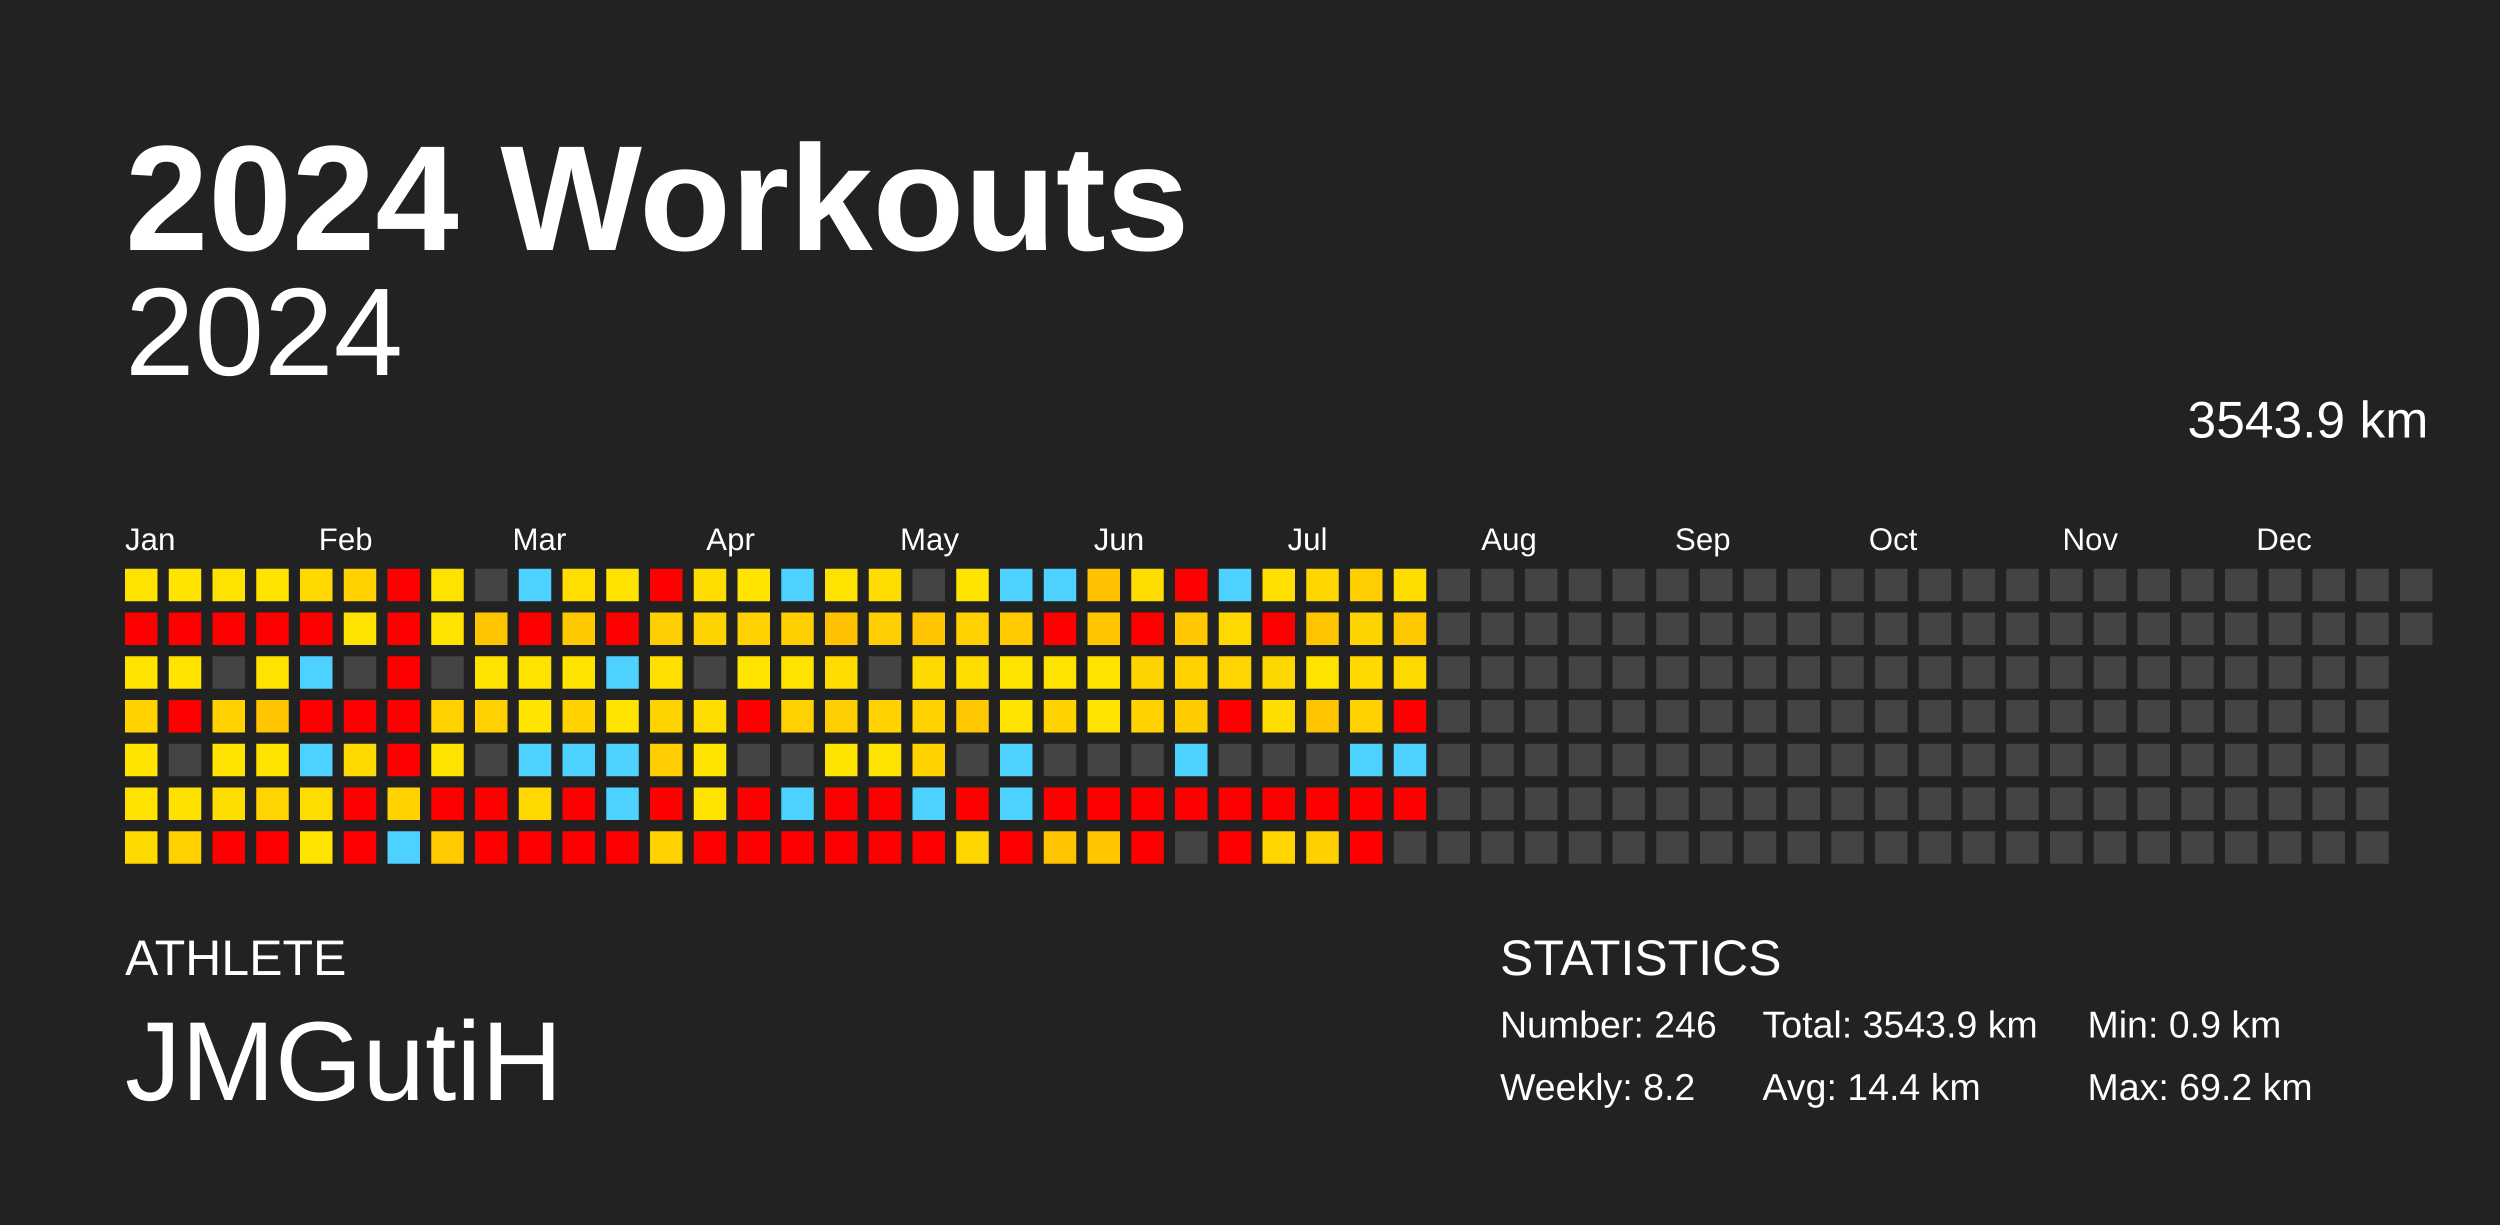
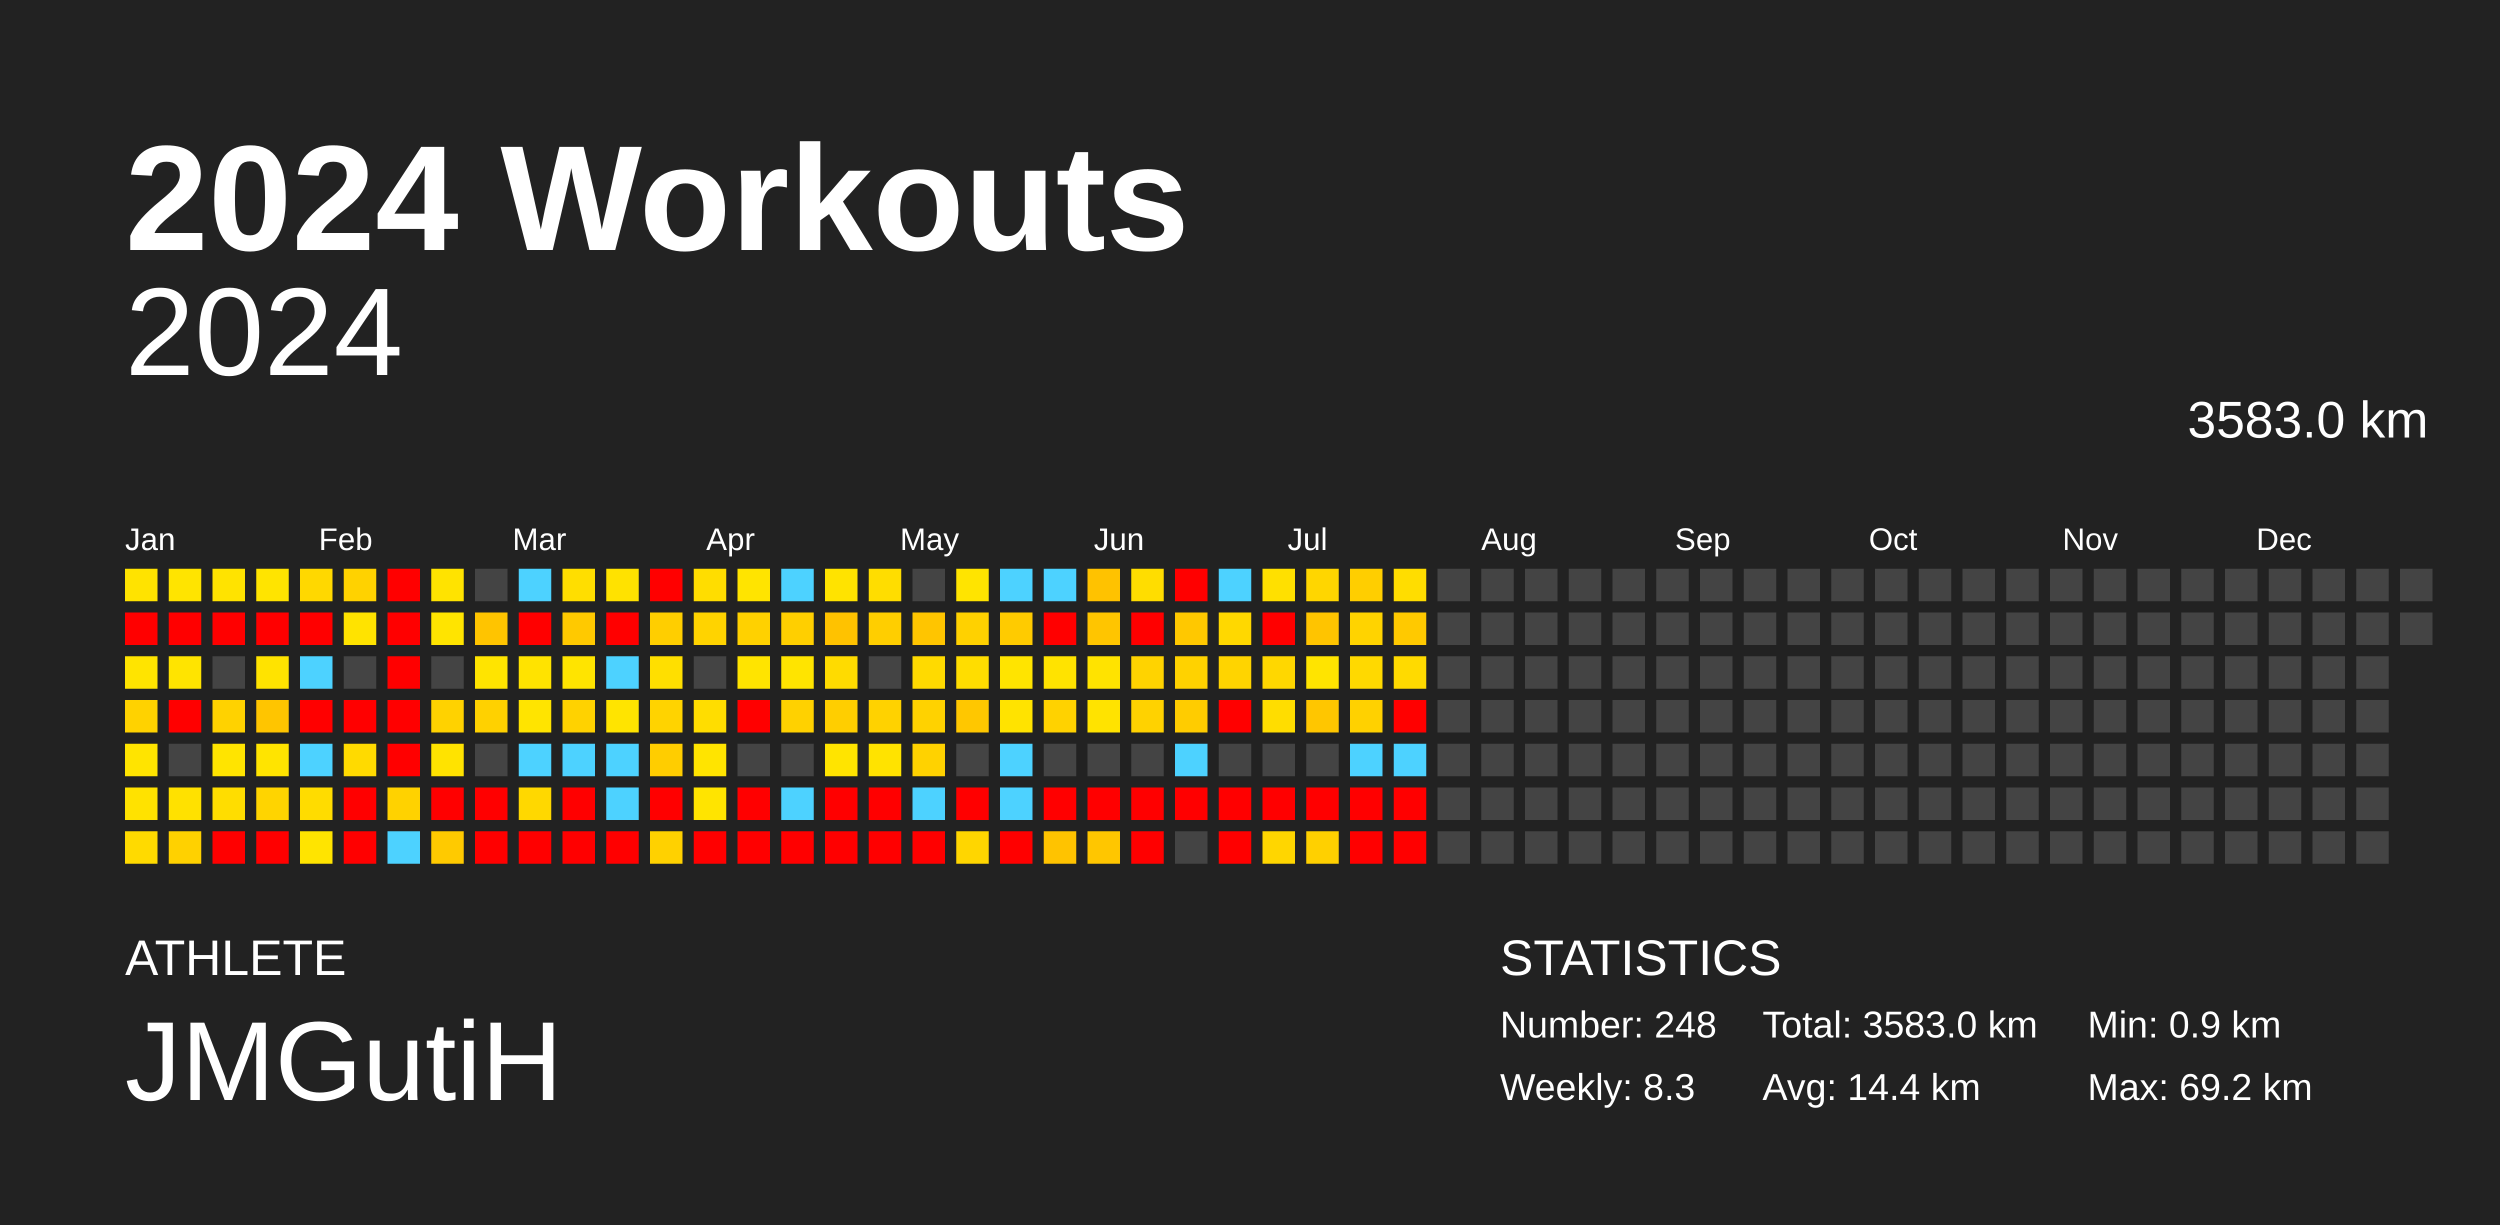
<svg xmlns="http://www.w3.org/2000/svg" baseProfile="full" height="98mm" version="1.1" viewBox="0,0,200,98" width="200mm">
  <defs />
  <rect fill="#222222" height="98" width="200" x="0" y="0" />
  <text fill="#FFFFFF" style="font-size:12px; font-family:Arial; font-weight:bold;" x="10" y="20">2024 Workouts</text>
  <text fill="#FFFFFF" style="font-size:4px; font-family:Arial" x="10" y="78">ATHLETE</text>
  <text fill="#FFFFFF" style="font-size:9px; font-family:Arial" x="10" y="88">JMGutiH</text>
  <text fill="#FFFFFF" style="font-size:4px; font-family:Arial" x="120" y="78">STATISTICS</text>
-   <text fill="#FFFFFF" style="font-size:3px; font-family:Arial" x="120" y="83">Number: 246</text>
-   <text fill="#FFFFFF" style="font-size:3px; font-family:Arial" x="120" y="88">Weekly: 8.2</text>
-   <text fill="#FFFFFF" style="font-size:3px; font-family:Arial" x="141" y="83">Total: 3543.9 km</text>
+   <text fill="#FFFFFF" style="font-size:3px; font-family:Arial" x="120" y="83">Number: 248</text>
+   <text fill="#FFFFFF" style="font-size:3px; font-family:Arial" x="120" y="88">Weekly: 8.3</text>
+   <text fill="#FFFFFF" style="font-size:3px; font-family:Arial" x="141" y="83">Total: 3583.0 km</text>
  <text fill="#FFFFFF" style="font-size:3px; font-family:Arial" x="141" y="88">Avg: 14.4 km</text>
  <text fill="#FFFFFF" style="font-size:3px; font-family:Arial" x="167" y="83">Min: 0.9 km</text>
  <text fill="#FFFFFF" style="font-size:3px; font-family:Arial" x="167" y="88">Max: 69.2 km</text>
  <text alignment-baseline="hanging" fill="#FFFFFF" style="font-size:10.0px; font-family:Arial;" x="10" y="30">2024</text>
-   <text alignment-baseline="hanging" fill="#FFFFFF" style="font-size:4.125px; font-family:Arial;" x="175" y="35">3543.9 km</text>
+   <text alignment-baseline="hanging" fill="#FFFFFF" style="font-size:4.125px; font-family:Arial;" x="175" y="35">3583.0 km</text>
  <text fill="#FFFFFF" style="font-size:2.5px; font-family:Arial" x="10.0" y="44">Jan</text>
  <text fill="#FFFFFF" style="font-size:2.5px; font-family:Arial" x="25.5" y="44">Feb</text>
  <text fill="#FFFFFF" style="font-size:2.5px; font-family:Arial" x="41.0" y="44">Mar</text>
  <text fill="#FFFFFF" style="font-size:2.5px; font-family:Arial" x="56.5" y="44">Apr</text>
  <text fill="#FFFFFF" style="font-size:2.5px; font-family:Arial" x="72.0" y="44">May</text>
  <text fill="#FFFFFF" style="font-size:2.5px; font-family:Arial" x="87.5" y="44">Jun</text>
  <text fill="#FFFFFF" style="font-size:2.5px; font-family:Arial" x="103.0" y="44">Jul</text>
  <text fill="#FFFFFF" style="font-size:2.5px; font-family:Arial" x="118.5" y="44">Aug</text>
  <text fill="#FFFFFF" style="font-size:2.5px; font-family:Arial" x="134.0" y="44">Sep</text>
  <text fill="#FFFFFF" style="font-size:2.5px; font-family:Arial" x="149.5" y="44">Oct</text>
  <text fill="#FFFFFF" style="font-size:2.5px; font-family:Arial" x="165.0" y="44">Nov</text>
  <text fill="#FFFFFF" style="font-size:2.5px; font-family:Arial" x="180.5" y="44">Dec</text>
  <rect fill="#ffe300" height="2.6" width="2.6" x="10.0" y="45.5" />
  <rect fill="red" height="2.6" width="2.6" x="10.0" y="49.0" />
  <rect fill="#ffe400" height="2.6" width="2.6" x="10.0" y="52.5" />
  <rect fill="#ffd200" height="2.6" width="2.6" x="10.0" y="56.0" />
  <rect fill="#ffe400" height="2.6" width="2.6" x="10.0" y="59.5" />
  <rect fill="#ffe200" height="2.6" width="2.6" x="10.0" y="63.0" />
  <rect fill="#ffda00" height="2.6" width="2.6" x="10.0" y="66.5" />
  <rect fill="#ffe400" height="2.6" width="2.6" x="13.5" y="45.5" />
  <rect fill="red" height="2.6" width="2.6" x="13.5" y="49.0" />
  <rect fill="#ffe400" height="2.6" width="2.6" x="13.5" y="52.5" />
  <rect fill="red" height="2.6" width="2.6" x="13.5" y="56.0" />
  <rect fill="#444444" height="2.6" width="2.6" x="13.5" y="59.5" />
  <rect fill="#ffe100" height="2.6" width="2.6" x="13.5" y="63.0" />
  <rect fill="#ffd100" height="2.6" width="2.6" x="13.5" y="66.5" />
  <rect fill="#ffe300" height="2.6" width="2.6" x="17.0" y="45.5" />
  <rect fill="red" height="2.6" width="2.6" x="17.0" y="49.0" />
  <rect fill="#444444" height="2.6" width="2.6" x="17.0" y="52.5" />
  <rect fill="#ffd200" height="2.6" width="2.6" x="17.0" y="56.0" />
  <rect fill="#ffe400" height="2.6" width="2.6" x="17.0" y="59.5" />
  <rect fill="#ffdd00" height="2.6" width="2.6" x="17.0" y="63.0" />
  <rect fill="red" height="2.6" width="2.6" x="17.0" y="66.5" />
  <rect fill="#ffe400" height="2.6" width="2.6" x="20.5" y="45.5" />
  <rect fill="red" height="2.6" width="2.6" x="20.5" y="49.0" />
  <rect fill="#ffe300" height="2.6" width="2.6" x="20.5" y="52.5" />
  <rect fill="#ffc500" height="2.6" width="2.6" x="20.5" y="56.0" />
  <rect fill="#ffe400" height="2.6" width="2.6" x="20.5" y="59.5" />
  <rect fill="#ffd400" height="2.6" width="2.6" x="20.5" y="63.0" />
  <rect fill="red" height="2.6" width="2.6" x="20.5" y="66.5" />
  <rect fill="#ffd800" height="2.6" width="2.6" x="24.0" y="45.5" />
  <rect fill="red" height="2.6" width="2.6" x="24.0" y="49.0" />
  <rect fill="#4dd2ff" height="2.6" width="2.6" x="24.0" y="52.5" />
  <rect fill="red" height="2.6" width="2.6" x="24.0" y="56.0" />
  <rect fill="#4dd2ff" height="2.6" width="2.6" x="24.0" y="59.5" />
  <rect fill="#ffdc00" height="2.6" width="2.6" x="24.0" y="63.0" />
  <rect fill="#ffe400" height="2.6" width="2.6" x="24.0" y="66.5" />
  <rect fill="#ffd200" height="2.6" width="2.6" x="27.5" y="45.5" />
  <rect fill="#ffe300" height="2.6" width="2.6" x="27.5" y="49.0" />
  <rect fill="#444444" height="2.6" width="2.6" x="27.5" y="52.5" />
  <rect fill="red" height="2.6" width="2.6" x="27.5" y="56.0" />
  <rect fill="#ffda00" height="2.6" width="2.6" x="27.5" y="59.5" />
  <rect fill="red" height="2.6" width="2.6" x="27.5" y="63.0" />
  <rect fill="red" height="2.6" width="2.6" x="27.5" y="66.5" />
  <rect fill="red" height="2.6" width="2.6" x="31.0" y="45.5" />
  <rect fill="red" height="2.6" width="2.6" x="31.0" y="49.0" />
  <rect fill="red" height="2.6" width="2.6" x="31.0" y="52.5" />
  <rect fill="red" height="2.6" width="2.6" x="31.0" y="56.0" />
  <rect fill="red" height="2.6" width="2.6" x="31.0" y="59.5" />
  <rect fill="#ffd200" height="2.6" width="2.6" x="31.0" y="63.0" />
  <rect fill="#4dd2ff" height="2.6" width="2.6" x="31.0" y="66.5" />
  <rect fill="#ffe300" height="2.6" width="2.6" x="34.5" y="45.5" />
  <rect fill="#ffe400" height="2.6" width="2.6" x="34.5" y="49.0" />
  <rect fill="#444444" height="2.6" width="2.6" x="34.5" y="52.5" />
  <rect fill="#ffd200" height="2.6" width="2.6" x="34.5" y="56.0" />
  <rect fill="#ffe300" height="2.6" width="2.6" x="34.5" y="59.5" />
  <rect fill="red" height="2.6" width="2.6" x="34.5" y="63.0" />
  <rect fill="#ffca00" height="2.6" width="2.6" x="34.5" y="66.5" />
  <rect fill="#444444" height="2.6" width="2.6" x="38.0" y="45.5" />
  <rect fill="#ffc400" height="2.6" width="2.6" x="38.0" y="49.0" />
  <rect fill="#ffe400" height="2.6" width="2.6" x="38.0" y="52.5" />
  <rect fill="#ffd100" height="2.6" width="2.6" x="38.0" y="56.0" />
  <rect fill="#444444" height="2.6" width="2.6" x="38.0" y="59.5" />
  <rect fill="red" height="2.6" width="2.6" x="38.0" y="63.0" />
  <rect fill="red" height="2.6" width="2.6" x="38.0" y="66.5" />
  <rect fill="#4dd2ff" height="2.6" width="2.6" x="41.5" y="45.5" />
  <rect fill="red" height="2.6" width="2.6" x="41.5" y="49.0" />
  <rect fill="#ffe300" height="2.6" width="2.6" x="41.5" y="52.5" />
  <rect fill="#ffe400" height="2.6" width="2.6" x="41.5" y="56.0" />
  <rect fill="#4dd2ff" height="2.6" width="2.6" x="41.5" y="59.5" />
  <rect fill="#ffd800" height="2.6" width="2.6" x="41.5" y="63.0" />
  <rect fill="red" height="2.6" width="2.6" x="41.5" y="66.5" />
  <rect fill="#ffde00" height="2.6" width="2.6" x="45.0" y="45.5" />
  <rect fill="#ffc900" height="2.6" width="2.6" x="45.0" y="49.0" />
  <rect fill="#ffe400" height="2.6" width="2.6" x="45.0" y="52.5" />
  <rect fill="#ffd200" height="2.6" width="2.6" x="45.0" y="56.0" />
  <rect fill="#4dd2ff" height="2.6" width="2.6" x="45.0" y="59.5" />
  <rect fill="red" height="2.6" width="2.6" x="45.0" y="63.0" />
  <rect fill="red" height="2.6" width="2.6" x="45.0" y="66.5" />
  <rect fill="#ffe200" height="2.6" width="2.6" x="48.5" y="45.5" />
  <rect fill="red" height="2.6" width="2.6" x="48.5" y="49.0" />
  <rect fill="#4dd2ff" height="2.6" width="2.6" x="48.5" y="52.5" />
  <rect fill="#ffe400" height="2.6" width="2.6" x="48.5" y="56.0" />
  <rect fill="#4dd2ff" height="2.6" width="2.6" x="48.5" y="59.5" />
  <rect fill="#4dd2ff" height="2.6" width="2.6" x="48.5" y="63.0" />
  <rect fill="red" height="2.6" width="2.6" x="48.5" y="66.5" />
  <rect fill="red" height="2.6" width="2.6" x="52.0" y="45.5" />
  <rect fill="#ffce00" height="2.6" width="2.6" x="52.0" y="49.0" />
  <rect fill="#ffdf00" height="2.6" width="2.6" x="52.0" y="52.5" />
  <rect fill="#ffd300" height="2.6" width="2.6" x="52.0" y="56.0" />
  <rect fill="#ffcd00" height="2.6" width="2.6" x="52.0" y="59.5" />
  <rect fill="red" height="2.6" width="2.6" x="52.0" y="63.0" />
  <rect fill="#ffd100" height="2.6" width="2.6" x="52.0" y="66.5" />
  <rect fill="#ffdd00" height="2.6" width="2.6" x="55.5" y="45.5" />
  <rect fill="#ffd300" height="2.6" width="2.6" x="55.5" y="49.0" />
  <rect fill="#444444" height="2.6" width="2.6" x="55.5" y="52.5" />
  <rect fill="#ffdd00" height="2.6" width="2.6" x="55.5" y="56.0" />
  <rect fill="#ffe400" height="2.6" width="2.6" x="55.5" y="59.5" />
  <rect fill="#ffe400" height="2.6" width="2.6" x="55.5" y="63.0" />
  <rect fill="red" height="2.6" width="2.6" x="55.5" y="66.5" />
  <rect fill="#ffe400" height="2.6" width="2.6" x="59.0" y="45.5" />
  <rect fill="#ffd100" height="2.6" width="2.6" x="59.0" y="49.0" />
  <rect fill="#ffe400" height="2.6" width="2.6" x="59.0" y="52.5" />
  <rect fill="red" height="2.6" width="2.6" x="59.0" y="56.0" />
  <rect fill="#444444" height="2.6" width="2.6" x="59.0" y="59.5" />
  <rect fill="red" height="2.6" width="2.6" x="59.0" y="63.0" />
  <rect fill="red" height="2.6" width="2.6" x="59.0" y="66.5" />
  <rect fill="#4dd2ff" height="2.6" width="2.6" x="62.5" y="45.5" />
  <rect fill="#ffcf00" height="2.6" width="2.6" x="62.5" y="49.0" />
  <rect fill="#ffe400" height="2.6" width="2.6" x="62.5" y="52.5" />
  <rect fill="#ffd100" height="2.6" width="2.6" x="62.5" y="56.0" />
  <rect fill="#444444" height="2.6" width="2.6" x="62.5" y="59.5" />
  <rect fill="#4dd2ff" height="2.6" width="2.6" x="62.5" y="63.0" />
  <rect fill="red" height="2.6" width="2.6" x="62.5" y="66.5" />
  <rect fill="#ffe300" height="2.6" width="2.6" x="66.0" y="45.5" />
  <rect fill="#ffc200" height="2.6" width="2.6" x="66.0" y="49.0" />
  <rect fill="#ffdb00" height="2.6" width="2.6" x="66.0" y="52.5" />
  <rect fill="#ffce00" height="2.6" width="2.6" x="66.0" y="56.0" />
  <rect fill="#ffe400" height="2.6" width="2.6" x="66.0" y="59.5" />
  <rect fill="red" height="2.6" width="2.6" x="66.0" y="63.0" />
  <rect fill="red" height="2.6" width="2.6" x="66.0" y="66.5" />
  <rect fill="#ffdd00" height="2.6" width="2.6" x="69.5" y="45.5" />
  <rect fill="#ffce00" height="2.6" width="2.6" x="69.5" y="49.0" />
  <rect fill="#444444" height="2.6" width="2.6" x="69.5" y="52.5" />
  <rect fill="#ffd200" height="2.6" width="2.6" x="69.5" y="56.0" />
  <rect fill="#ffe300" height="2.6" width="2.6" x="69.5" y="59.5" />
  <rect fill="red" height="2.6" width="2.6" x="69.5" y="63.0" />
  <rect fill="red" height="2.6" width="2.6" x="69.5" y="66.5" />
  <rect fill="#444444" height="2.6" width="2.6" x="73.0" y="45.5" />
  <rect fill="#ffc500" height="2.6" width="2.6" x="73.0" y="49.0" />
  <rect fill="#ffda00" height="2.6" width="2.6" x="73.0" y="52.5" />
  <rect fill="#ffd200" height="2.6" width="2.6" x="73.0" y="56.0" />
  <rect fill="#ffd200" height="2.6" width="2.6" x="73.0" y="59.5" />
  <rect fill="#4dd2ff" height="2.6" width="2.6" x="73.0" y="63.0" />
  <rect fill="red" height="2.6" width="2.6" x="73.0" y="66.5" />
  <rect fill="#ffe400" height="2.6" width="2.6" x="76.5" y="45.5" />
  <rect fill="#ffd100" height="2.6" width="2.6" x="76.5" y="49.0" />
  <rect fill="#ffdd00" height="2.6" width="2.6" x="76.5" y="52.5" />
  <rect fill="#ffc700" height="2.6" width="2.6" x="76.5" y="56.0" />
  <rect fill="#444444" height="2.6" width="2.6" x="76.5" y="59.5" />
  <rect fill="red" height="2.6" width="2.6" x="76.5" y="63.0" />
  <rect fill="#ffd600" height="2.6" width="2.6" x="76.5" y="66.5" />
  <rect fill="#4dd2ff" height="2.6" width="2.6" x="80.0" y="45.5" />
  <rect fill="#ffcb00" height="2.6" width="2.6" x="80.0" y="49.0" />
  <rect fill="#ffe400" height="2.6" width="2.6" x="80.0" y="52.5" />
  <rect fill="#ffe300" height="2.6" width="2.6" x="80.0" y="56.0" />
  <rect fill="#4dd2ff" height="2.6" width="2.6" x="80.0" y="59.5" />
  <rect fill="#4dd2ff" height="2.6" width="2.6" x="80.0" y="63.0" />
  <rect fill="red" height="2.6" width="2.6" x="80.0" y="66.5" />
  <rect fill="#4dd2ff" height="2.6" width="2.6" x="83.5" y="45.5" />
  <rect fill="red" height="2.6" width="2.6" x="83.5" y="49.0" />
  <rect fill="#ffe300" height="2.6" width="2.6" x="83.5" y="52.5" />
  <rect fill="#ffd200" height="2.6" width="2.6" x="83.5" y="56.0" />
  <rect fill="#444444" height="2.6" width="2.6" x="83.5" y="59.5" />
  <rect fill="red" height="2.6" width="2.6" x="83.5" y="63.0" />
  <rect fill="#ffc300" height="2.6" width="2.6" x="83.5" y="66.5" />
  <rect fill="#ffc200" height="2.6" width="2.6" x="87.0" y="45.5" />
  <rect fill="#ffc500" height="2.6" width="2.6" x="87.0" y="49.0" />
  <rect fill="#ffe300" height="2.6" width="2.6" x="87.0" y="52.5" />
  <rect fill="#ffe300" height="2.6" width="2.6" x="87.0" y="56.0" />
  <rect fill="#444444" height="2.6" width="2.6" x="87.0" y="59.5" />
  <rect fill="red" height="2.6" width="2.6" x="87.0" y="63.0" />
  <rect fill="#ffc600" height="2.6" width="2.6" x="87.0" y="66.5" />
  <rect fill="#ffdd00" height="2.6" width="2.6" x="90.5" y="45.5" />
  <rect fill="red" height="2.6" width="2.6" x="90.5" y="49.0" />
  <rect fill="#ffd300" height="2.6" width="2.6" x="90.5" y="52.5" />
  <rect fill="#ffd200" height="2.6" width="2.6" x="90.5" y="56.0" />
  <rect fill="#444444" height="2.6" width="2.6" x="90.5" y="59.5" />
  <rect fill="red" height="2.6" width="2.6" x="90.5" y="63.0" />
  <rect fill="red" height="2.6" width="2.6" x="90.5" y="66.5" />
  <rect fill="red" height="2.6" width="2.6" x="94.0" y="45.5" />
  <rect fill="#ffc800" height="2.6" width="2.6" x="94.0" y="49.0" />
  <rect fill="#ffd200" height="2.6" width="2.6" x="94.0" y="52.5" />
  <rect fill="#ffcc00" height="2.6" width="2.6" x="94.0" y="56.0" />
  <rect fill="#4dd2ff" height="2.6" width="2.6" x="94.0" y="59.5" />
  <rect fill="red" height="2.6" width="2.6" x="94.0" y="63.0" />
  <rect fill="#444444" height="2.6" width="2.6" x="94.0" y="66.5" />
  <rect fill="#4dd2ff" height="2.6" width="2.6" x="97.5" y="45.5" />
  <rect fill="#ffd800" height="2.6" width="2.6" x="97.5" y="49.0" />
  <rect fill="#ffd400" height="2.6" width="2.6" x="97.5" y="52.5" />
  <rect fill="red" height="2.6" width="2.6" x="97.5" y="56.0" />
  <rect fill="#444444" height="2.6" width="2.6" x="97.5" y="59.5" />
  <rect fill="red" height="2.6" width="2.6" x="97.5" y="63.0" />
  <rect fill="red" height="2.6" width="2.6" x="97.5" y="66.5" />
  <rect fill="#ffe000" height="2.6" width="2.6" x="101.0" y="45.5" />
  <rect fill="red" height="2.6" width="2.6" x="101.0" y="49.0" />
  <rect fill="#ffd700" height="2.6" width="2.6" x="101.0" y="52.5" />
  <rect fill="#ffdd00" height="2.6" width="2.6" x="101.0" y="56.0" />
  <rect fill="#444444" height="2.6" width="2.6" x="101.0" y="59.5" />
  <rect fill="red" height="2.6" width="2.6" x="101.0" y="63.0" />
  <rect fill="#ffd600" height="2.6" width="2.6" x="101.0" y="66.5" />
  <rect fill="#ffd600" height="2.6" width="2.6" x="104.5" y="45.5" />
  <rect fill="#ffc400" height="2.6" width="2.6" x="104.5" y="49.0" />
  <rect fill="#ffe400" height="2.6" width="2.6" x="104.5" y="52.5" />
  <rect fill="#ffc600" height="2.6" width="2.6" x="104.5" y="56.0" />
  <rect fill="#444444" height="2.6" width="2.6" x="104.5" y="59.5" />
  <rect fill="red" height="2.6" width="2.6" x="104.5" y="63.0" />
  <rect fill="#ffd000" height="2.6" width="2.6" x="104.5" y="66.5" />
  <rect fill="#ffce00" height="2.6" width="2.6" x="108.0" y="45.5" />
  <rect fill="#ffd300" height="2.6" width="2.6" x="108.0" y="49.0" />
  <rect fill="#ffd900" height="2.6" width="2.6" x="108.0" y="52.5" />
  <rect fill="#ffd100" height="2.6" width="2.6" x="108.0" y="56.0" />
  <rect fill="#4dd2ff" height="2.6" width="2.6" x="108.0" y="59.5" />
  <rect fill="red" height="2.6" width="2.6" x="108.0" y="63.0" />
  <rect fill="red" height="2.6" width="2.6" x="108.0" y="66.5" />
  <rect fill="#ffdd00" height="2.6" width="2.6" x="111.5" y="45.5" />
  <rect fill="#ffc900" height="2.6" width="2.6" x="111.5" y="49.0" />
  <rect fill="#ffda00" height="2.6" width="2.6" x="111.5" y="52.5" />
  <rect fill="red" height="2.6" width="2.6" x="111.5" y="56.0" />
  <rect fill="#4dd2ff" height="2.6" width="2.6" x="111.5" y="59.5" />
  <rect fill="red" height="2.6" width="2.6" x="111.5" y="63.0" />
-   <rect fill="#444444" height="2.6" width="2.6" x="111.5" y="66.5" />
+   <rect fill="red" height="2.6" width="2.6" x="111.5" y="66.5" />
  <rect fill="#444444" height="2.6" width="2.6" x="115.0" y="45.5" />
  <rect fill="#444444" height="2.6" width="2.6" x="115.0" y="49.0" />
  <rect fill="#444444" height="2.6" width="2.6" x="115.0" y="52.5" />
  <rect fill="#444444" height="2.6" width="2.6" x="115.0" y="56.0" />
  <rect fill="#444444" height="2.6" width="2.6" x="115.0" y="59.5" />
  <rect fill="#444444" height="2.6" width="2.6" x="115.0" y="63.0" />
  <rect fill="#444444" height="2.6" width="2.6" x="115.0" y="66.5" />
  <rect fill="#444444" height="2.6" width="2.6" x="118.5" y="45.5" />
  <rect fill="#444444" height="2.6" width="2.6" x="118.5" y="49.0" />
  <rect fill="#444444" height="2.6" width="2.6" x="118.5" y="52.5" />
  <rect fill="#444444" height="2.6" width="2.6" x="118.5" y="56.0" />
  <rect fill="#444444" height="2.6" width="2.6" x="118.5" y="59.5" />
  <rect fill="#444444" height="2.6" width="2.6" x="118.5" y="63.0" />
  <rect fill="#444444" height="2.6" width="2.6" x="118.5" y="66.5" />
  <rect fill="#444444" height="2.6" width="2.6" x="122.0" y="45.5" />
  <rect fill="#444444" height="2.6" width="2.6" x="122.0" y="49.0" />
  <rect fill="#444444" height="2.6" width="2.6" x="122.0" y="52.5" />
  <rect fill="#444444" height="2.6" width="2.6" x="122.0" y="56.0" />
  <rect fill="#444444" height="2.6" width="2.6" x="122.0" y="59.5" />
  <rect fill="#444444" height="2.6" width="2.6" x="122.0" y="63.0" />
  <rect fill="#444444" height="2.6" width="2.6" x="122.0" y="66.5" />
  <rect fill="#444444" height="2.6" width="2.6" x="125.5" y="45.5" />
  <rect fill="#444444" height="2.6" width="2.6" x="125.5" y="49.0" />
  <rect fill="#444444" height="2.6" width="2.6" x="125.5" y="52.5" />
  <rect fill="#444444" height="2.6" width="2.6" x="125.5" y="56.0" />
  <rect fill="#444444" height="2.6" width="2.6" x="125.5" y="59.5" />
  <rect fill="#444444" height="2.6" width="2.6" x="125.5" y="63.0" />
  <rect fill="#444444" height="2.6" width="2.6" x="125.5" y="66.5" />
  <rect fill="#444444" height="2.6" width="2.6" x="129.0" y="45.5" />
  <rect fill="#444444" height="2.6" width="2.6" x="129.0" y="49.0" />
  <rect fill="#444444" height="2.6" width="2.6" x="129.0" y="52.5" />
  <rect fill="#444444" height="2.6" width="2.6" x="129.0" y="56.0" />
  <rect fill="#444444" height="2.6" width="2.6" x="129.0" y="59.5" />
  <rect fill="#444444" height="2.6" width="2.6" x="129.0" y="63.0" />
  <rect fill="#444444" height="2.6" width="2.6" x="129.0" y="66.5" />
  <rect fill="#444444" height="2.6" width="2.6" x="132.5" y="45.5" />
  <rect fill="#444444" height="2.6" width="2.6" x="132.5" y="49.0" />
  <rect fill="#444444" height="2.6" width="2.6" x="132.5" y="52.5" />
  <rect fill="#444444" height="2.6" width="2.6" x="132.5" y="56.0" />
  <rect fill="#444444" height="2.6" width="2.6" x="132.5" y="59.5" />
  <rect fill="#444444" height="2.6" width="2.6" x="132.5" y="63.0" />
  <rect fill="#444444" height="2.6" width="2.6" x="132.5" y="66.5" />
  <rect fill="#444444" height="2.6" width="2.6" x="136.0" y="45.5" />
  <rect fill="#444444" height="2.6" width="2.6" x="136.0" y="49.0" />
  <rect fill="#444444" height="2.6" width="2.6" x="136.0" y="52.5" />
  <rect fill="#444444" height="2.6" width="2.6" x="136.0" y="56.0" />
  <rect fill="#444444" height="2.6" width="2.6" x="136.0" y="59.5" />
  <rect fill="#444444" height="2.6" width="2.6" x="136.0" y="63.0" />
  <rect fill="#444444" height="2.6" width="2.6" x="136.0" y="66.5" />
  <rect fill="#444444" height="2.6" width="2.6" x="139.5" y="45.5" />
  <rect fill="#444444" height="2.6" width="2.6" x="139.5" y="49.0" />
  <rect fill="#444444" height="2.6" width="2.6" x="139.5" y="52.5" />
  <rect fill="#444444" height="2.6" width="2.6" x="139.5" y="56.0" />
  <rect fill="#444444" height="2.6" width="2.6" x="139.5" y="59.5" />
  <rect fill="#444444" height="2.6" width="2.6" x="139.5" y="63.0" />
  <rect fill="#444444" height="2.6" width="2.6" x="139.5" y="66.5" />
  <rect fill="#444444" height="2.6" width="2.6" x="143.0" y="45.5" />
  <rect fill="#444444" height="2.6" width="2.6" x="143.0" y="49.0" />
  <rect fill="#444444" height="2.6" width="2.6" x="143.0" y="52.5" />
  <rect fill="#444444" height="2.6" width="2.6" x="143.0" y="56.0" />
  <rect fill="#444444" height="2.6" width="2.6" x="143.0" y="59.5" />
  <rect fill="#444444" height="2.6" width="2.6" x="143.0" y="63.0" />
  <rect fill="#444444" height="2.6" width="2.6" x="143.0" y="66.5" />
  <rect fill="#444444" height="2.6" width="2.6" x="146.5" y="45.5" />
  <rect fill="#444444" height="2.6" width="2.6" x="146.5" y="49.0" />
  <rect fill="#444444" height="2.6" width="2.6" x="146.5" y="52.5" />
  <rect fill="#444444" height="2.6" width="2.6" x="146.5" y="56.0" />
  <rect fill="#444444" height="2.6" width="2.6" x="146.5" y="59.5" />
  <rect fill="#444444" height="2.6" width="2.6" x="146.5" y="63.0" />
  <rect fill="#444444" height="2.6" width="2.6" x="146.5" y="66.5" />
  <rect fill="#444444" height="2.6" width="2.6" x="150.0" y="45.5" />
  <rect fill="#444444" height="2.6" width="2.6" x="150.0" y="49.0" />
  <rect fill="#444444" height="2.6" width="2.6" x="150.0" y="52.5" />
  <rect fill="#444444" height="2.6" width="2.6" x="150.0" y="56.0" />
  <rect fill="#444444" height="2.6" width="2.6" x="150.0" y="59.5" />
  <rect fill="#444444" height="2.6" width="2.6" x="150.0" y="63.0" />
  <rect fill="#444444" height="2.6" width="2.6" x="150.0" y="66.5" />
  <rect fill="#444444" height="2.6" width="2.6" x="153.5" y="45.5" />
  <rect fill="#444444" height="2.6" width="2.6" x="153.5" y="49.0" />
  <rect fill="#444444" height="2.6" width="2.6" x="153.5" y="52.5" />
  <rect fill="#444444" height="2.6" width="2.6" x="153.5" y="56.0" />
  <rect fill="#444444" height="2.6" width="2.6" x="153.5" y="59.5" />
  <rect fill="#444444" height="2.6" width="2.6" x="153.5" y="63.0" />
  <rect fill="#444444" height="2.6" width="2.6" x="153.5" y="66.5" />
  <rect fill="#444444" height="2.6" width="2.6" x="157.0" y="45.5" />
  <rect fill="#444444" height="2.6" width="2.6" x="157.0" y="49.0" />
  <rect fill="#444444" height="2.6" width="2.6" x="157.0" y="52.5" />
  <rect fill="#444444" height="2.6" width="2.6" x="157.0" y="56.0" />
  <rect fill="#444444" height="2.6" width="2.6" x="157.0" y="59.5" />
  <rect fill="#444444" height="2.6" width="2.6" x="157.0" y="63.0" />
  <rect fill="#444444" height="2.6" width="2.6" x="157.0" y="66.5" />
  <rect fill="#444444" height="2.6" width="2.6" x="160.5" y="45.5" />
  <rect fill="#444444" height="2.6" width="2.6" x="160.5" y="49.0" />
  <rect fill="#444444" height="2.6" width="2.6" x="160.5" y="52.5" />
  <rect fill="#444444" height="2.6" width="2.6" x="160.5" y="56.0" />
  <rect fill="#444444" height="2.6" width="2.6" x="160.5" y="59.5" />
  <rect fill="#444444" height="2.6" width="2.6" x="160.5" y="63.0" />
  <rect fill="#444444" height="2.6" width="2.6" x="160.5" y="66.5" />
  <rect fill="#444444" height="2.6" width="2.6" x="164.0" y="45.5" />
  <rect fill="#444444" height="2.6" width="2.6" x="164.0" y="49.0" />
  <rect fill="#444444" height="2.6" width="2.6" x="164.0" y="52.5" />
  <rect fill="#444444" height="2.6" width="2.6" x="164.0" y="56.0" />
  <rect fill="#444444" height="2.6" width="2.6" x="164.0" y="59.5" />
  <rect fill="#444444" height="2.6" width="2.6" x="164.0" y="63.0" />
  <rect fill="#444444" height="2.6" width="2.6" x="164.0" y="66.5" />
  <rect fill="#444444" height="2.6" width="2.6" x="167.5" y="45.5" />
  <rect fill="#444444" height="2.6" width="2.6" x="167.5" y="49.0" />
  <rect fill="#444444" height="2.6" width="2.6" x="167.5" y="52.5" />
  <rect fill="#444444" height="2.6" width="2.6" x="167.5" y="56.0" />
  <rect fill="#444444" height="2.6" width="2.6" x="167.5" y="59.5" />
  <rect fill="#444444" height="2.6" width="2.6" x="167.5" y="63.0" />
  <rect fill="#444444" height="2.6" width="2.6" x="167.5" y="66.5" />
  <rect fill="#444444" height="2.6" width="2.6" x="171.0" y="45.5" />
  <rect fill="#444444" height="2.6" width="2.6" x="171.0" y="49.0" />
  <rect fill="#444444" height="2.6" width="2.6" x="171.0" y="52.5" />
  <rect fill="#444444" height="2.6" width="2.6" x="171.0" y="56.0" />
  <rect fill="#444444" height="2.6" width="2.6" x="171.0" y="59.5" />
  <rect fill="#444444" height="2.6" width="2.6" x="171.0" y="63.0" />
  <rect fill="#444444" height="2.6" width="2.6" x="171.0" y="66.5" />
  <rect fill="#444444" height="2.6" width="2.6" x="174.5" y="45.5" />
  <rect fill="#444444" height="2.6" width="2.6" x="174.5" y="49.0" />
  <rect fill="#444444" height="2.6" width="2.6" x="174.5" y="52.5" />
  <rect fill="#444444" height="2.6" width="2.6" x="174.5" y="56.0" />
  <rect fill="#444444" height="2.6" width="2.6" x="174.5" y="59.5" />
  <rect fill="#444444" height="2.6" width="2.6" x="174.5" y="63.0" />
  <rect fill="#444444" height="2.6" width="2.6" x="174.5" y="66.5" />
  <rect fill="#444444" height="2.6" width="2.6" x="178.0" y="45.5" />
  <rect fill="#444444" height="2.6" width="2.6" x="178.0" y="49.0" />
  <rect fill="#444444" height="2.6" width="2.6" x="178.0" y="52.5" />
  <rect fill="#444444" height="2.6" width="2.6" x="178.0" y="56.0" />
  <rect fill="#444444" height="2.6" width="2.6" x="178.0" y="59.5" />
  <rect fill="#444444" height="2.6" width="2.6" x="178.0" y="63.0" />
  <rect fill="#444444" height="2.6" width="2.6" x="178.0" y="66.5" />
  <rect fill="#444444" height="2.6" width="2.6" x="181.5" y="45.5" />
  <rect fill="#444444" height="2.6" width="2.6" x="181.5" y="49.0" />
  <rect fill="#444444" height="2.6" width="2.6" x="181.5" y="52.5" />
  <rect fill="#444444" height="2.6" width="2.6" x="181.5" y="56.0" />
  <rect fill="#444444" height="2.6" width="2.6" x="181.5" y="59.5" />
  <rect fill="#444444" height="2.6" width="2.6" x="181.5" y="63.0" />
  <rect fill="#444444" height="2.6" width="2.6" x="181.5" y="66.5" />
  <rect fill="#444444" height="2.6" width="2.6" x="185.0" y="45.5" />
  <rect fill="#444444" height="2.6" width="2.6" x="185.0" y="49.0" />
  <rect fill="#444444" height="2.6" width="2.6" x="185.0" y="52.5" />
  <rect fill="#444444" height="2.6" width="2.6" x="185.0" y="56.0" />
  <rect fill="#444444" height="2.6" width="2.6" x="185.0" y="59.5" />
  <rect fill="#444444" height="2.6" width="2.6" x="185.0" y="63.0" />
  <rect fill="#444444" height="2.6" width="2.6" x="185.0" y="66.5" />
  <rect fill="#444444" height="2.6" width="2.6" x="188.5" y="45.5" />
  <rect fill="#444444" height="2.6" width="2.6" x="188.5" y="49.0" />
  <rect fill="#444444" height="2.6" width="2.6" x="188.5" y="52.5" />
  <rect fill="#444444" height="2.6" width="2.6" x="188.5" y="56.0" />
  <rect fill="#444444" height="2.6" width="2.6" x="188.5" y="59.5" />
  <rect fill="#444444" height="2.6" width="2.6" x="188.5" y="63.0" />
  <rect fill="#444444" height="2.6" width="2.6" x="188.5" y="66.5" />
  <rect fill="#444444" height="2.6" width="2.6" x="192.0" y="45.5" />
  <rect fill="#444444" height="2.6" width="2.6" x="192.0" y="49.0" />
</svg>
